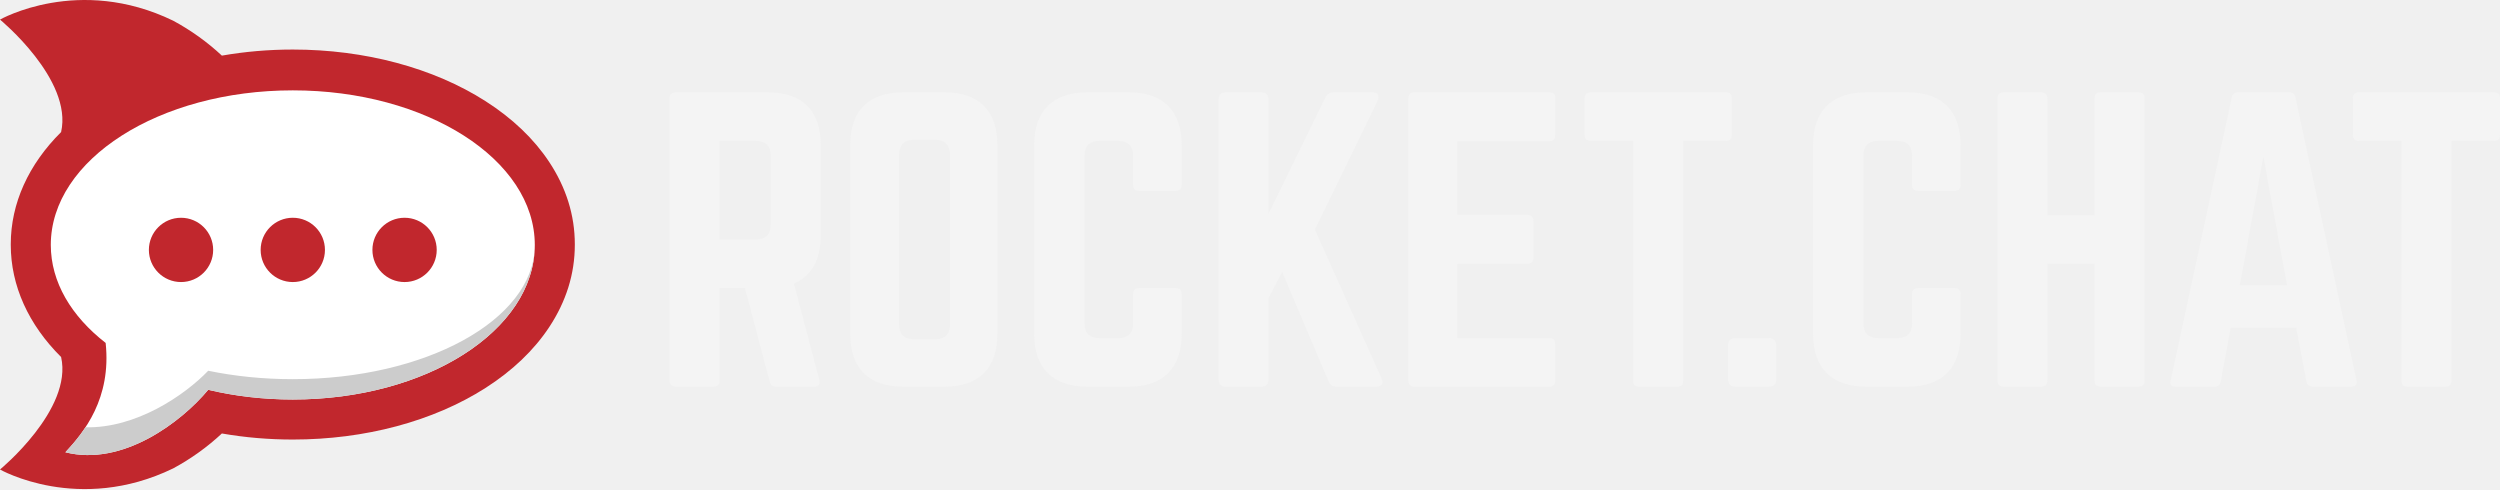
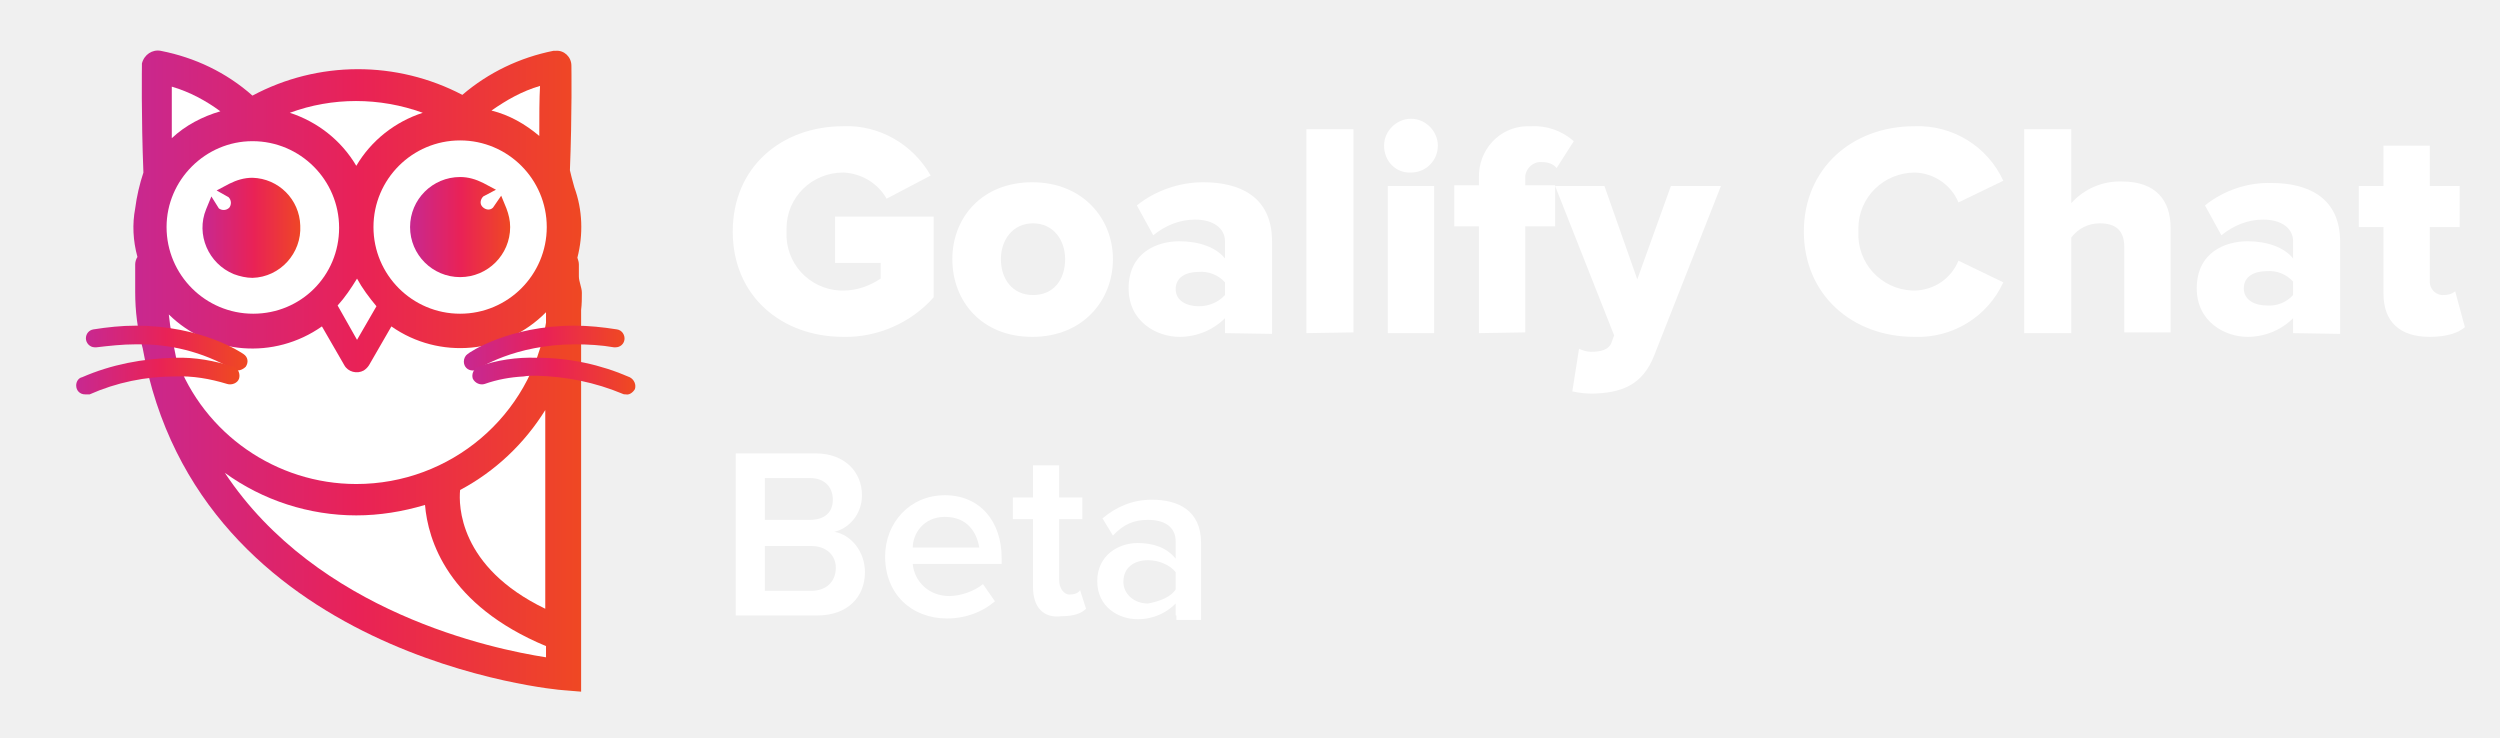
- <svg xmlns="http://www.w3.org/2000/svg" version="1.1" id="Layer_1" x="0px" y="0px" width="435.721px" height="85.242px" viewBox="62.402 -18.766 435.721 85.242" enable-background="new 62.402 -18.766 435.721 85.242" xml:space="preserve">
-   <g>
-     <path fill="#F4F4F4" d="M205.456,22.207c0,4.297-1.603,7.119-4.681,8.465l4.425,16.803c0.192,0.771-0.192,1.154-0.898,1.154h-6.67   c-0.641,0-0.961-0.32-1.09-0.898l-4.297-16.289h-4.425v16.162c0,0.642-0.384,1.025-1.026,1.025h-6.67   c-0.641,0-1.026-0.385-1.026-1.025V-1.651c0-0.641,0.385-1.026,1.026-1.026h16.097c6.028,0,9.235,3.207,9.235,9.235V22.207   L205.456,22.207z M194.169,22.976c1.667,0,2.565-0.898,2.565-2.565V8.354c0-1.667-0.898-2.564-2.565-2.564h-6.349v17.187   L194.169,22.976L194.169,22.976z" />
-     <path fill="#F4F4F4" d="M210.583,6.558c0-6.028,3.206-9.235,9.235-9.235h7.183c6.028,0,9.235,3.207,9.235,9.235v32.836   c0,6.027-3.207,9.234-9.235,9.234h-7.183c-6.029,0-9.235-3.207-9.235-9.234V6.558z M225.397,40.355   c1.667,0,2.565-0.834,2.565-2.565V8.162c0-1.667-0.898-2.565-2.565-2.565h-3.719c-1.667,0-2.565,0.898-2.565,2.565v29.629   c0,1.73,0.898,2.564,2.565,2.564H225.397L225.397,40.355z" />
-     <path fill="#F4F4F4" d="M268.362,13.484c0,0.642-0.385,1.026-1.025,1.026h-6.413c-0.706,0-1.026-0.384-1.026-1.026v-5.13   c0-1.667-0.897-2.564-2.564-2.564h-3.335c-1.731,0-2.565,0.897-2.565,2.564V37.6c0,1.731,0.897,2.563,2.565,2.563h3.335   c1.667,0,2.564-0.833,2.564-2.563v-5.132c0-0.642,0.32-1.026,1.026-1.026h6.413c0.643,0,1.025,0.384,1.025,1.026v6.927   c0,6.027-3.271,9.234-9.234,9.234h-7.183c-6.028,0-9.299-3.207-9.299-9.234V6.558c0-6.028,3.271-9.235,9.299-9.235h7.183   c5.964,0,9.234,3.207,9.234,9.235V13.484z" />
-     <path fill="#F4F4F4" d="M295.422,48.629c-0.771,0-1.218-0.32-1.476-0.961l-8.079-19.048l-2.374,4.554v14.172   c0,0.834-0.448,1.283-1.282,1.283h-6.157c-0.834,0-1.283-0.449-1.283-1.283v-48.74c0-0.833,0.449-1.283,1.283-1.283h6.157   c0.833,0,1.282,0.449,1.282,1.283v19.881l9.876-20.202c0.321-0.641,0.771-0.962,1.476-0.962h6.733c0.962,0,1.347,0.642,0.897,1.539   l-10.901,22.382l11.606,25.91c0.449,0.834,0.064,1.475-0.961,1.475H295.422z" />
-     <path fill="#F4F4F4" d="M333.45,4.763c0,0.641-0.257,1.09-1.026,1.09h-16.033v12.826h12.249c0.643,0,1.026,0.385,1.026,1.09v6.349   c0,0.706-0.385,1.091-1.026,1.091h-12.249v12.954h16.033c0.771,0,1.026,0.321,1.026,1.026v6.414c0,0.641-0.257,1.024-1.026,1.024   h-23.6c-0.578,0-0.963-0.385-0.963-1.024V-1.651c0-0.641,0.385-1.026,0.963-1.026h23.6c0.771,0,1.026,0.385,1.026,1.026V4.763z" />
-     <path fill="#F4F4F4" d="M363.204-2.677c0.705,0,1.026,0.385,1.026,1.026v6.414c0,0.641-0.321,1.026-1.026,1.026h-7.439v41.814   c0,0.705-0.32,1.024-1.025,1.024h-6.67c-0.643,0-1.026-0.319-1.026-1.024V5.789h-7.438c-0.643,0-1.026-0.385-1.026-1.026v-6.414   c0-0.641,0.385-1.026,1.026-1.026H363.204z" />
-     <path fill="#F4F4F4" d="M363.585,41.445c0-0.834,0.449-1.282,1.283-1.282h5.836c0.834,0,1.282,0.448,1.282,1.282v5.899   c0,0.835-0.448,1.283-1.282,1.283h-5.836c-0.834,0-1.283-0.448-1.283-1.283V41.445z" />
-     <path fill="#F4F4F4" d="M404.114,13.484c0,0.642-0.386,1.026-1.026,1.026h-6.413c-0.705,0-1.025-0.384-1.025-1.026v-5.13   c0-1.667-0.897-2.564-2.564-2.564h-3.335c-1.732,0-2.565,0.897-2.565,2.564V37.6c0,1.731,0.897,2.563,2.565,2.563h3.335   c1.667,0,2.564-0.833,2.564-2.563v-5.132c0-0.642,0.32-1.026,1.025-1.026h6.413c0.643,0,1.026,0.384,1.026,1.026v6.927   c0,6.027-3.271,9.234-9.235,9.234h-7.183c-6.028,0-9.299-3.207-9.299-9.234V6.558c0-6.028,3.271-9.235,9.299-9.235h7.183   c5.965,0,9.235,3.207,9.235,9.235V13.484z" />
-     <path fill="#F4F4F4" d="M427.455-1.651c0-0.641,0.384-1.026,1.025-1.026h6.605c0.77,0,1.089,0.385,1.089,1.026v49.254   c0,0.641-0.32,1.024-1.089,1.024h-6.605c-0.643,0-1.025-0.385-1.025-1.024V27.209h-8.209v20.395c0,0.642-0.385,1.025-1.026,1.025   h-6.604c-0.771,0-1.091-0.385-1.091-1.025V-1.651c0-0.641,0.32-1.026,1.091-1.026h6.604c0.643,0,1.026,0.385,1.026,1.026v20.394   h8.209V-1.651L427.455-1.651z" />
-     <path fill="#F4F4F4" d="M465.419,48.629c-0.577,0-0.897-0.32-1.026-0.898l-1.795-9.362h-11.416l-1.73,9.362   c-0.129,0.578-0.449,0.898-1.026,0.898h-6.861c-0.705,0-1.026-0.385-0.835-1.09l10.646-49.318c0.129-0.641,0.513-0.898,1.09-0.898   h8.915c0.577,0,0.962,0.257,1.09,0.898l10.646,49.318c0.129,0.705-0.128,1.09-0.897,1.09H465.419z M456.889,8.546l-4.104,22.382   h8.209L456.889,8.546z" />
-     <path fill="#F4F4F4" d="M497.097-2.677c0.705,0,1.026,0.385,1.026,1.026v6.414c0,0.641-0.321,1.026-1.026,1.026h-7.438v41.814   c0,0.705-0.321,1.024-1.026,1.024h-6.67c-0.641,0-1.025-0.319-1.025-1.024V5.789h-7.438c-0.642,0-1.025-0.385-1.025-1.026v-6.414   c0-0.641,0.385-1.026,1.025-1.026H497.097z" />
+ <svg xmlns="http://www.w3.org/2000/svg" version="1.1" id="Layer_1" x="0px" y="0px" viewBox="0 0 334.7 98.7" style="enable-background:new 0 0 334.7 98.7;" xml:space="preserve">
+   <style type="text/css">
+ 	.st0{fill:url(#SVGID_1_);}
+ 	.st1{fill:#FFFFFF;}
+ 	.st2{fill:url(#SVGID_2_);}
+ 	.st3{fill:url(#SVGID_3_);}
+ 	.st4{fill:url(#SVGID_4_);}
+ 	.st5{fill:url(#_Path__1_);}
+ 	.st6{fill:url(#SVGID_5_);}
+ 	.st7{fill:url(#_Path_2_1_);}
+ 	.st8{fill:url(#SVGID_6_);}
+ 	.st9{fill:url(#_Path_3_1_);}
+ 	.st10{fill:url(#SVGID_7_);}
+ 	.st11{fill:url(#_Path_4_1_);}
+ </style>
+   <linearGradient id="SVGID_1_" gradientUnits="userSpaceOnUse" x1="17.691" y1="669.683" x2="77.731" y2="669.683" gradientTransform="matrix(1 0 0 1 0 -620)">
+     <stop offset="0" style="stop-color:#C82890" />
+     <stop offset="0.51" style="stop-color:#E92256" />
+     <stop offset="1" style="stop-color:#EF4823" />
+   </linearGradient>
+   <path class="st0" d="M77.5,37v-1.6c0-0.3-0.1-0.6-0.2-0.9c0.8-3.1,0.7-6.4-0.4-9.4c-0.3-1-0.5-1.9-0.6-2.3c0.3-7.5,0.2-13.9,0.2-14  c0-1.2-1-2.1-2.1-2c-0.1,0-0.2,0-0.3,0c-4.5,0.9-8.7,2.9-12.2,5.9c-8.8-4.6-19.3-4.6-28.1,0.1c-3.5-3.1-7.7-5.1-12.3-6  c-1.1-0.2-2.2,0.5-2.5,1.7c0,0.1,0,0.2,0,0.3s-0.1,6.8,0.2,14.3c-0.5,1.5-0.9,3.2-1.1,4.8c-0.4,2.1-0.3,4.3,0.3,6.5  c-0.2,0.3-0.3,0.7-0.3,1c0,0.5,0,1.1,0,1.6s0,1.2,0,1.8v0.3c0,2.5,0.3,5.1,1,7.5c7.4,41.5,55.7,45.8,56.3,45.8l2.4,0.2V41.5  c0.1-0.8,0.1-1.6,0.1-2.3S77.5,37.7,77.5,37z" />
+   <path class="st1" d="M23,11.6c2.4,0.7,4.6,1.9,6.5,3.3c-2.4,0.7-4.7,1.9-6.5,3.6C23,15.7,23,13.2,23,11.6z" />
+   <path class="st1" d="M72.2,18.2c-1.9-1.6-4-2.8-6.4-3.4c2-1.4,4.1-2.6,6.5-3.3C72.2,13.2,72.2,15.5,72.2,18.2z" />
+   <path class="st1" d="M47.7,69c3.1,0,6.2-0.5,9.2-1.4c0.4,4.7,3,13.4,16.2,18.9V88c-7.1-1.1-30.6-6-43-24.7C35.2,67,41.4,69,47.7,69z  " />
+   <path class="st1" d="M61.6,65.6c4.7-2.5,8.6-6.2,11.4-10.7v26.6C61.4,75.9,61.4,67.6,61.6,65.6z" />
+   <path class="st1" d="M47.7,64.8C37,64.8,27.3,58.1,23.6,48c-0.4-2-0.8-3.9-1-5.9c5.5,5.4,14.1,6.1,20.5,1.6l3,5.2  c0.5,0.9,1.7,1.2,2.6,0.7c0.3-0.2,0.5-0.4,0.7-0.7l3-5.2c6.4,4.5,15.2,3.7,20.7-1.9v1.4C71.1,55.7,60.3,64.8,47.7,64.8z" />
+   <path class="st1" d="M50.4,41l-2.6,4.5l-2.6-4.6c1-1.1,1.8-2.3,2.6-3.6C48.5,38.6,49.4,39.8,50.4,41z" />
+   <path class="st1" d="M61.6,42C55.2,42,50,36.8,50,30.4s5.2-11.6,11.6-11.6S73.2,24,73.2,30.4l0,0C73.2,36.8,68,42,61.6,42z" />
+   <path class="st1" d="M33.8,18.9c6.4,0,11.6,5.2,11.6,11.6S40.3,42,33.9,42s-11.6-5.2-11.6-11.6l0,0C22.3,24.1,27.5,18.9,33.8,18.9z" />
+   <path class="st1" d="M47.7,22.2c-2-3.4-5.2-5.9-8.9-7.1c5.7-2.1,12-2.1,17.8,0C52.9,16.3,49.7,18.8,47.7,22.2z" />
+   <linearGradient id="SVGID_2_" gradientUnits="userSpaceOnUse" x1="27.146" y1="650.5" x2="40.566" y2="650.5" gradientTransform="matrix(1 0 0 1 0 -620)">
+     <stop offset="0" style="stop-color:#C82890" />
+     <stop offset="0.51" style="stop-color:#E92256" />
+     <stop offset="1" style="stop-color:#EF4823" />
+   </linearGradient>
+   <path class="st2" d="M33.8,37.2c3.7-0.1,6.6-3.3,6.4-7c-0.1-3.5-2.9-6.3-6.4-6.4c-1.1,0-2.1,0.3-3.1,0.8L29,25.5l1.6,0.9  c0.4,0.4,0.4,1,0.1,1.4c-0.4,0.4-1,0.4-1.4,0.1l-1-1.6L27.6,28c-1.4,3.4,0.3,7.3,3.7,8.7C32.1,37,33,37.2,33.8,37.2L33.8,37.2z" />
+   <linearGradient id="SVGID_3_" gradientUnits="userSpaceOnUse" x1="54.9" y1="650.4" x2="68.32" y2="650.4" gradientTransform="matrix(1 0 0 1 0 -620)">
+     <stop offset="0" style="stop-color:#C82890" />
+     <stop offset="0.51" style="stop-color:#E92256" />
+     <stop offset="1" style="stop-color:#EF4823" />
+   </linearGradient>
+   <path class="st3" d="M67.1,26.2L66,27.8c-0.4,0.4-1,0.3-1.4-0.1s-0.3-1,0.1-1.4l0,0l1.7-0.9l-1.7-0.9c-1-0.5-2-0.8-3.1-0.8  c-3.7,0-6.7,3-6.7,6.7s3,6.7,6.7,6.7c3.7,0,6.7-3,6.7-6.7c0-0.9-0.2-1.7-0.5-2.5L67.1,26.2z" />
+   <g id="_Group_">
+     <linearGradient id="SVGID_4_" gradientUnits="userSpaceOnUse" x1="62.1" y1="666.6" x2="83.68" y2="666.6" gradientTransform="matrix(1 0 0 1 0 -620)">
+       <stop offset="0" style="stop-color:#C82890" />
+       <stop offset="0.51" style="stop-color:#E92256" />
+       <stop offset="1" style="stop-color:#EF4823" />
+     </linearGradient>
+     <path class="st4" d="M63.3,49.6c-0.7,0-1.2-0.5-1.2-1.2c0-0.4,0.2-0.8,0.5-1c0.2-0.2,5.5-3.8,14.3-3.8c1.9,0,3.8,0.2,5.7,0.5   c0.7,0.1,1.1,0.8,1,1.4c-0.1,0.6-0.6,1-1.2,1h-0.2c-1.7-0.3-3.5-0.4-5.2-0.4c-8.1,0-13,3.3-13,3.3C63.8,49.6,63.6,49.6,63.3,49.6z" />
+     <linearGradient id="_Path__1_" gradientUnits="userSpaceOnUse" x1="62.4" y1="666.614" x2="83.38" y2="666.614" gradientTransform="matrix(1 0 0 1 0 -620)">
+       <stop offset="0" style="stop-color:#C82890" />
+       <stop offset="0.51" style="stop-color:#E92256" />
+       <stop offset="1" style="stop-color:#EF4823" />
+     </linearGradient>
+     <path id="_Path_" class="st5" d="M63.3,49.3c-0.5,0-0.9-0.4-0.9-0.9c0-0.3,0.1-0.6,0.4-0.8c0.3-0.2,7.7-5.2,19.8-3.2   c0.5,0.1,0.8,0.6,0.7,1.1c-0.1,0.4-0.5,0.7-1,0.7c-11.3-1.9-18.4,2.9-18.5,2.9C63.7,49.3,63.5,49.3,63.3,49.3z" />
+     <linearGradient id="SVGID_5_" gradientUnits="userSpaceOnUse" x1="63.189" y1="670.352" x2="84.971" y2="670.352" gradientTransform="matrix(1 0 0 1 0 -620)">
+       <stop offset="0" style="stop-color:#C82890" />
+       <stop offset="0.51" style="stop-color:#E92256" />
+       <stop offset="1" style="stop-color:#EF4823" />
+     </linearGradient>
+     <path class="st6" d="M83.8,52.8c-0.2,0-0.3,0-0.5-0.1c-3.6-1.5-7.5-2.3-11.5-2.4c-0.6,0-1.2,0-1.7,0.1c-1.8,0.1-3.5,0.4-5.2,1   c-0.6,0.2-1.3-0.1-1.6-0.7c-0.2-0.6,0.1-1.3,0.7-1.6c2.5-0.9,5.2-1.3,7.9-1.2c4.3,0,8.5,0.9,12.4,2.6c0.6,0.3,0.9,1,0.7,1.6   C84.7,52.6,84.2,52.9,83.8,52.8L83.8,52.8z" />
+     <linearGradient id="_Path_2_1_" gradientUnits="userSpaceOnUse" x1="63.49" y1="670.341" x2="84.643" y2="670.341" gradientTransform="matrix(1 0 0 1 0 -620)">
+       <stop offset="0" style="stop-color:#C82890" />
+       <stop offset="0.51" style="stop-color:#E92256" />
+       <stop offset="1" style="stop-color:#EF4823" />
+     </linearGradient>
+     <path id="_Path_2" class="st7" d="M83.8,52.5c-0.1,0-0.2,0-0.3-0.1c-4.2-1.8-8.8-2.6-13.3-2.3c-1.8,0.1-3.6,0.4-5.3,1   c-0.5,0.2-1,0-1.2-0.5s0-1,0.5-1.2c0.3-0.1,8.7-3.4,20,1.3c0.5,0.2,0.7,0.7,0.5,1.2C84.4,52.3,84.1,52.5,83.8,52.5L83.8,52.5z" />
  </g>
-   <path fill="#C1272D" d="M162.586,23.788c0-5.031-1.505-9.854-4.474-14.339c-2.666-4.025-6.401-7.588-11.1-10.591  c-9.074-5.796-21-8.989-33.579-8.989c-4.202,0-8.344,0.355-12.361,1.059c-2.492-2.333-5.41-4.432-8.497-6.091  c-16.494-7.994-30.172-0.188-30.172-0.188S75.12-4.904,73.052,4.253c-5.689,5.644-8.773,12.45-8.773,19.535  c0,0.022,0.001,0.045,0.001,0.068c0,0.022-0.001,0.044-0.001,0.068c0,7.085,3.083,13.891,8.773,19.534  c2.068,9.158-10.649,19.605-10.649,19.605s13.678,7.805,30.172-0.188c3.087-1.659,6.004-3.759,8.497-6.091  c4.018,0.703,8.159,1.058,12.361,1.058c12.58,0,24.505-3.191,33.579-8.987c4.699-3.003,8.434-6.565,11.1-10.592  c2.969-4.484,4.474-9.309,4.474-14.338c0-0.023-0.001-0.045-0.001-0.068S162.586,23.81,162.586,23.788z" />
-   <path fill="#FFFFFF" d="M113.433-3.018c23.293,0,42.177,12.062,42.177,26.941c0,14.878-18.884,26.941-42.177,26.941  c-5.187,0-10.154-0.6-14.743-1.693c-4.664,5.61-14.924,13.411-24.891,10.89c3.242-3.482,8.045-9.366,7.017-19.058  c-5.974-4.648-9.56-10.597-9.56-17.08C71.255,9.043,90.139-3.018,113.433-3.018" />
+   <g id="_Group_2">
+     <linearGradient id="SVGID_6_" gradientUnits="userSpaceOnUse" x1="11.4" y1="666.6" x2="32.98" y2="666.6" gradientTransform="matrix(1 0 0 1 0 -620)">
+       <stop offset="0" style="stop-color:#C82890" />
+       <stop offset="0.51" style="stop-color:#E92256" />
+       <stop offset="1" style="stop-color:#EF4823" />
+     </linearGradient>
+     <path class="st8" d="M31.8,49.6c-0.2,0-0.5-0.1-0.7-0.2c-4-2.3-8.4-3.4-13-3.3c-1.7,0-3.5,0.2-5.2,0.4h-0.2c-0.7,0-1.2-0.6-1.2-1.2   c0-0.6,0.4-1.1,1-1.2c1.9-0.3,3.8-0.5,5.7-0.5c8.8,0,14.1,3.6,14.4,3.8c0.6,0.4,0.7,1.1,0.3,1.7C32.6,49.4,32.2,49.6,31.8,49.6   L31.8,49.6z" />
+     <linearGradient id="_Path_3_1_" gradientUnits="userSpaceOnUse" x1="11.7" y1="666.627" x2="32.68" y2="666.627" gradientTransform="matrix(1 0 0 1 0 -620)">
+       <stop offset="0" style="stop-color:#C82890" />
+       <stop offset="0.51" style="stop-color:#E92256" />
+       <stop offset="1" style="stop-color:#EF4823" />
+     </linearGradient>
+     <path id="_Path_3" class="st9" d="M31.8,49.3c-0.2,0-0.4-0.1-0.5-0.2l0,0c-0.1,0-7.2-4.8-18.5-2.9c-0.5,0-1-0.3-1-0.8   s0.3-0.9,0.7-1c12.1-2,19.5,3,19.8,3.2c0.4,0.3,0.5,0.9,0.2,1.3C32.4,49.2,32.1,49.4,31.8,49.3L31.8,49.3z" />
+     <linearGradient id="SVGID_7_" gradientUnits="userSpaceOnUse" x1="10.12" y1="670.344" x2="31.901" y2="670.344" gradientTransform="matrix(1 0 0 1 0 -620)">
+       <stop offset="0" style="stop-color:#C82890" />
+       <stop offset="0.51" style="stop-color:#E92256" />
+       <stop offset="1" style="stop-color:#EF4823" />
+     </linearGradient>
+     <path class="st10" d="M11.4,52.8c-0.7,0-1.2-0.5-1.2-1.2c0-0.5,0.3-1,0.8-1.1c3.9-1.7,8.1-2.5,12.4-2.6c2.7-0.1,5.3,0.4,7.9,1.2   c0.6,0.2,0.9,1,0.7,1.6s-1,0.9-1.6,0.7c-2.3-0.7-4.6-1.1-7-1c-3.9,0-7.8,0.8-11.4,2.4C11.7,52.8,11.5,52.8,11.4,52.8z" />
+     <linearGradient id="_Path_4_1_" gradientUnits="userSpaceOnUse" x1="10.432" y1="670.375" x2="31.609" y2="670.375" gradientTransform="matrix(1 0 0 1 0 -620)">
+       <stop offset="0" style="stop-color:#C82890" />
+       <stop offset="0.51" style="stop-color:#E92256" />
+       <stop offset="1" style="stop-color:#EF4823" />
+     </linearGradient>
+     <path id="_Path_4" class="st11" d="M11.4,52.5c-0.5,0-0.9-0.4-0.9-0.9c0-0.4,0.2-0.7,0.6-0.8c11.3-4.7,19.7-1.5,20-1.3   c0.5,0.2,0.7,0.7,0.5,1.2s-0.7,0.7-1.2,0.5c-0.1,0-8.1-3-18.6,1.3C11.6,52.5,11.5,52.5,11.4,52.5z" />
+   </g>
  <g>
    <g>
-       <circle fill="#C1272D" cx="113.433" cy="24.79" r="5.603" />
+       <path class="st1" d="M98.1,31c0-8.7,6.6-14.1,14.8-14.1c4.8-0.2,9.3,2.4,11.7,6.6l-5.9,3.1c-1.2-2.1-3.4-3.4-5.8-3.5    c-4.2,0-7.6,3.3-7.6,7.5c0,0.1,0,0.3,0,0.4c-0.2,4.2,3,7.7,7.2,7.9c0.1,0,0.3,0,0.4,0c1.8,0,3.5-0.6,5-1.6v-2.1h-6.1V29H125v10.8    c-3,3.4-7.5,5.4-12.1,5.3C104.7,45.1,98.1,39.7,98.1,31z" />
+       <path class="st1" d="M127.5,34.7c0-5.6,4-10.3,10.7-10.3S149,29.2,149,34.7s-4,10.4-10.8,10.4S127.5,40.3,127.5,34.7z M142.6,34.7    c0-2.6-1.6-4.8-4.3-4.8s-4.3,2.2-4.3,4.8s1.5,4.8,4.3,4.8S142.6,37.4,142.6,34.7L142.6,34.7z" />
+       <path class="st1" d="M164,44.6v-2c-1.6,1.6-3.8,2.5-6.1,2.5c-3,0-6.8-2-6.8-6.5c0-4.8,3.8-6.3,6.8-6.3c2.6,0,4.9,0.8,6.1,2.3v-2.3    c0-1.7-1.5-2.9-4-2.9c-2.1,0-4,0.8-5.6,2.1l-2.2-4c2.5-2,5.7-3.1,8.9-3.1c4.7,0,9.2,1.8,9.2,7.9v12.4L164,44.6L164,44.6z     M164,39.5v-1.7c-0.9-1-2.2-1.5-3.5-1.4c-1.7,0-3.1,0.7-3.1,2.3s1.5,2.3,3.1,2.3C161.8,41,163.1,40.5,164,39.5z" />
+       <path class="st1" d="M174.9,44.6V17.3h6.3v27.2L174.9,44.6L174.9,44.6z" />
+       <path class="st1" d="M185.3,19.5c0-2,1.7-3.6,3.6-3.6c2,0,3.6,1.7,3.6,3.6c0,2-1.6,3.6-3.6,3.6C186.9,23.2,185.3,21.6,185.3,19.5    C185.3,19.6,185.3,19.5,185.3,19.5z M185.8,44.6V24.9h6.2v19.7L185.8,44.6z" />
+       <path class="st1" d="M198,44.6V30.3h-3.3v-5.5h3.3v-1c-0.1-3.7,2.7-6.8,6.4-6.9c0.2,0,0.4,0,0.6,0c2.1-0.1,4.1,0.6,5.7,2l-2.3,3.6    c-0.5-0.6-1.2-0.8-2-0.8c-1.1-0.1-2.1,0.8-2.2,1.9c0,0.1,0,0.2,0,0.2v1h4v5.5h-4v14.2L198,44.6L198,44.6z" />
+       <path class="st1" d="M211.4,46.7c0.5,0.2,1,0.4,1.6,0.4c1.4,0,2.3-0.3,2.7-1.1l0.4-1.1l-7.9-20h6.6l4.4,12.5l4.5-12.5h6.7    l-8.9,22.6c-1.6,4.2-4.6,5.1-8.3,5.2c-0.9,0-1.8-0.1-2.7-0.3L211.4,46.7z" />
+       <path class="st1" d="M241.5,31c0-8.4,6.4-14.1,14.8-14.1c5.1-0.2,9.8,2.7,11.9,7.3l-6,2.9c-1-2.4-3.3-3.9-5.8-4    c-4.2,0-7.6,3.3-7.6,7.5c0,0.1,0,0.3,0,0.4c-0.2,4.2,3,7.7,7.2,7.9c0.1,0,0.3,0,0.4,0c2.6-0.1,4.8-1.6,5.8-4l6,2.9    c-2.1,4.6-6.8,7.5-11.9,7.3C247.9,45.1,241.5,39.4,241.5,31z" />
+       <path class="st1" d="M284.4,44.6V33.1c0-2.4-1.3-3.2-3.3-3.2c-1.5,0-2.9,0.7-3.8,1.9v12.8H271V17.3h6.3v9.9c1.7-1.9,4.2-3,6.8-2.9    c4.5,0,6.5,2.5,6.5,6.2v14h-6.2V44.6z" />
+       <path class="st1" d="M307,44.6v-2c-1.6,1.6-3.8,2.5-6.1,2.5c-3,0-6.8-2-6.8-6.5c0-4.8,3.8-6.3,6.8-6.3c2.6,0,4.9,0.8,6.1,2.3v-2.3    c0-1.7-1.5-2.9-4-2.9c-2.1,0-4,0.8-5.6,2.1l-2.2-4c2.5-2,5.7-3.1,8.9-3c4.7,0,9.2,1.8,9.2,7.9v12.3L307,44.6L307,44.6z M307,39.5    v-1.8c-0.9-1-2.2-1.5-3.5-1.4c-1.7,0-3.1,0.7-3.1,2.3s1.5,2.3,3.1,2.3C304.8,41,306.1,40.5,307,39.5L307,39.5z" />
+       <path class="st1" d="M319.1,39.3v-8.9h-3.3v-5.5h3.3v-5.4h6.2v5.4h4v5.5h-4v7.1c-0.1,1,0.6,1.9,1.6,2c0.1,0,0.1,0,0.2,0    c0.6,0,1.1-0.1,1.6-0.5l1.3,4.8c-0.8,0.7-2.3,1.3-4.7,1.3C321.3,45.1,319.1,43.1,319.1,39.3z" />
    </g>
    <g>
-       <circle fill="#C1272D" cx="132.913" cy="24.79" r="5.603" />
-     </g>
-     <g>
-       <circle fill="#C1272D" cx="93.952" cy="24.79" r="5.602" />
+       <path class="st1" d="M98.5,82.4V60.7h10.7c3.9,0,6.2,2.5,6.2,5.6c0,2.7-1.9,4.5-3.7,4.9c2.3,0.4,4.1,2.7,4.1,5.4    c0,3.3-2.3,5.8-6.4,5.8H98.5z M111.5,66.9c0-1.6-1-2.9-3.1-2.9h-6v5.6h6C110.4,69.6,111.5,68.6,111.5,66.9z M111.9,76    c0-1.6-1.2-2.9-3.3-2.9h-6.2v6h6.2C110.7,79.1,111.9,77.8,111.9,76z" />
+       <path class="st1" d="M118.5,74.5c0-4.5,3.3-8.2,8-8.2s7.6,3.5,7.6,8.4v0.8h-11.9c0.2,2.3,2.1,4.3,4.9,4.3c1.4,0,3.3-0.6,4.5-1.6    l1.6,2.3c-1.6,1.4-3.9,2.3-6.4,2.3C122,82.8,118.5,79.5,118.5,74.5z M126.5,69.2c-2.9,0-4.3,2.3-4.3,4.1h8.9    C130.8,71.4,129.6,69.2,126.5,69.2z" />
+       <path class="st1" d="M138.3,78.6v-9.1h-2.7v-2.9h2.7v-4.3h3.5v4.3h3.1v2.9h-3.1v8.2c0,1,0.6,1.9,1.4,1.9c0.6,0,1.2-0.2,1.4-0.6    l0.8,2.5c-0.6,0.6-1.6,1-3.3,1C139.7,82.8,138.3,81.3,138.3,78.6z" />
+       <path class="st1" d="M157.4,82.4v-1.6c-1.2,1.2-2.9,2.1-5.1,2.1c-2.5,0-5.4-1.6-5.4-5.1s2.9-5.1,5.4-5.1c2.1,0,3.9,0.6,5.1,2.1    v-2.3c0-1.9-1.4-2.9-3.7-2.9c-1.9,0-3.3,0.6-4.7,2.1l-1.4-2.3c1.9-1.6,4.1-2.5,6.6-2.5c3.5,0,6.6,1.4,6.6,5.8v10.3h-3.3V82.4z     M157.4,78.9v-2.3c-0.8-1-2.3-1.6-3.7-1.6c-1.9,0-3.3,1-3.3,2.9c0,1.6,1.4,2.9,3.3,2.9C155.3,80.5,156.8,79.9,157.4,78.9z" />
    </g>
  </g>
-   <g>
-     <path fill="#CCCCCC" d="M113.433,47.319c-5.187,0-10.154-0.52-14.743-1.468c-4.118,4.294-12.6,10.066-21.39,9.854   c-1.158,1.755-2.417,3.19-3.501,4.355c9.967,2.521,20.227-5.279,24.891-10.89c4.589,1.094,9.557,1.693,14.743,1.693   c23.106,0,41.87-11.871,42.169-26.585C155.303,37.032,136.539,47.319,113.433,47.319z" />
-   </g>
</svg>
